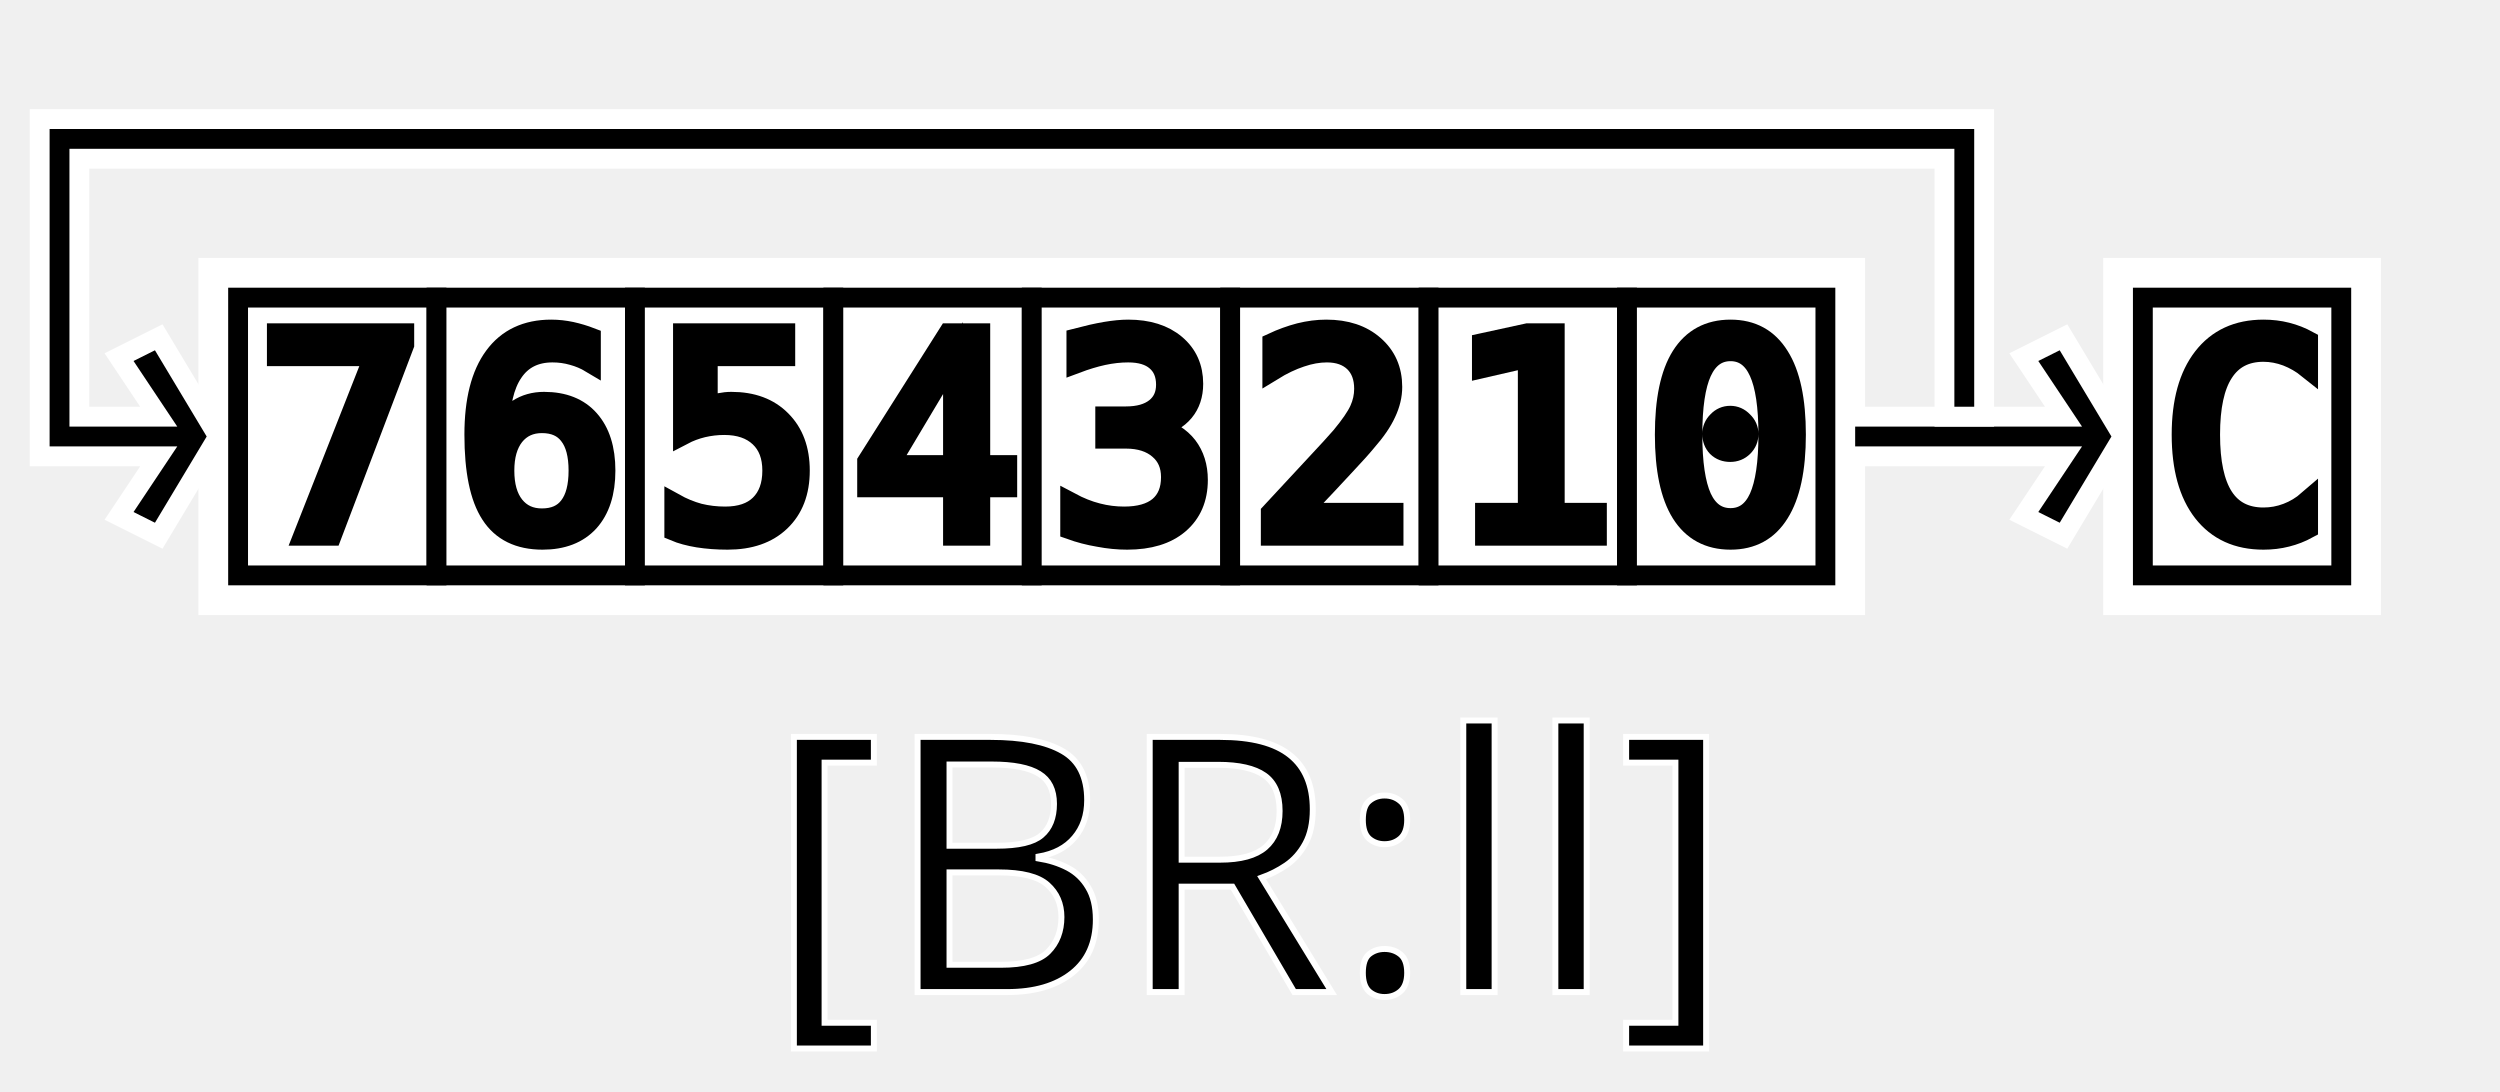
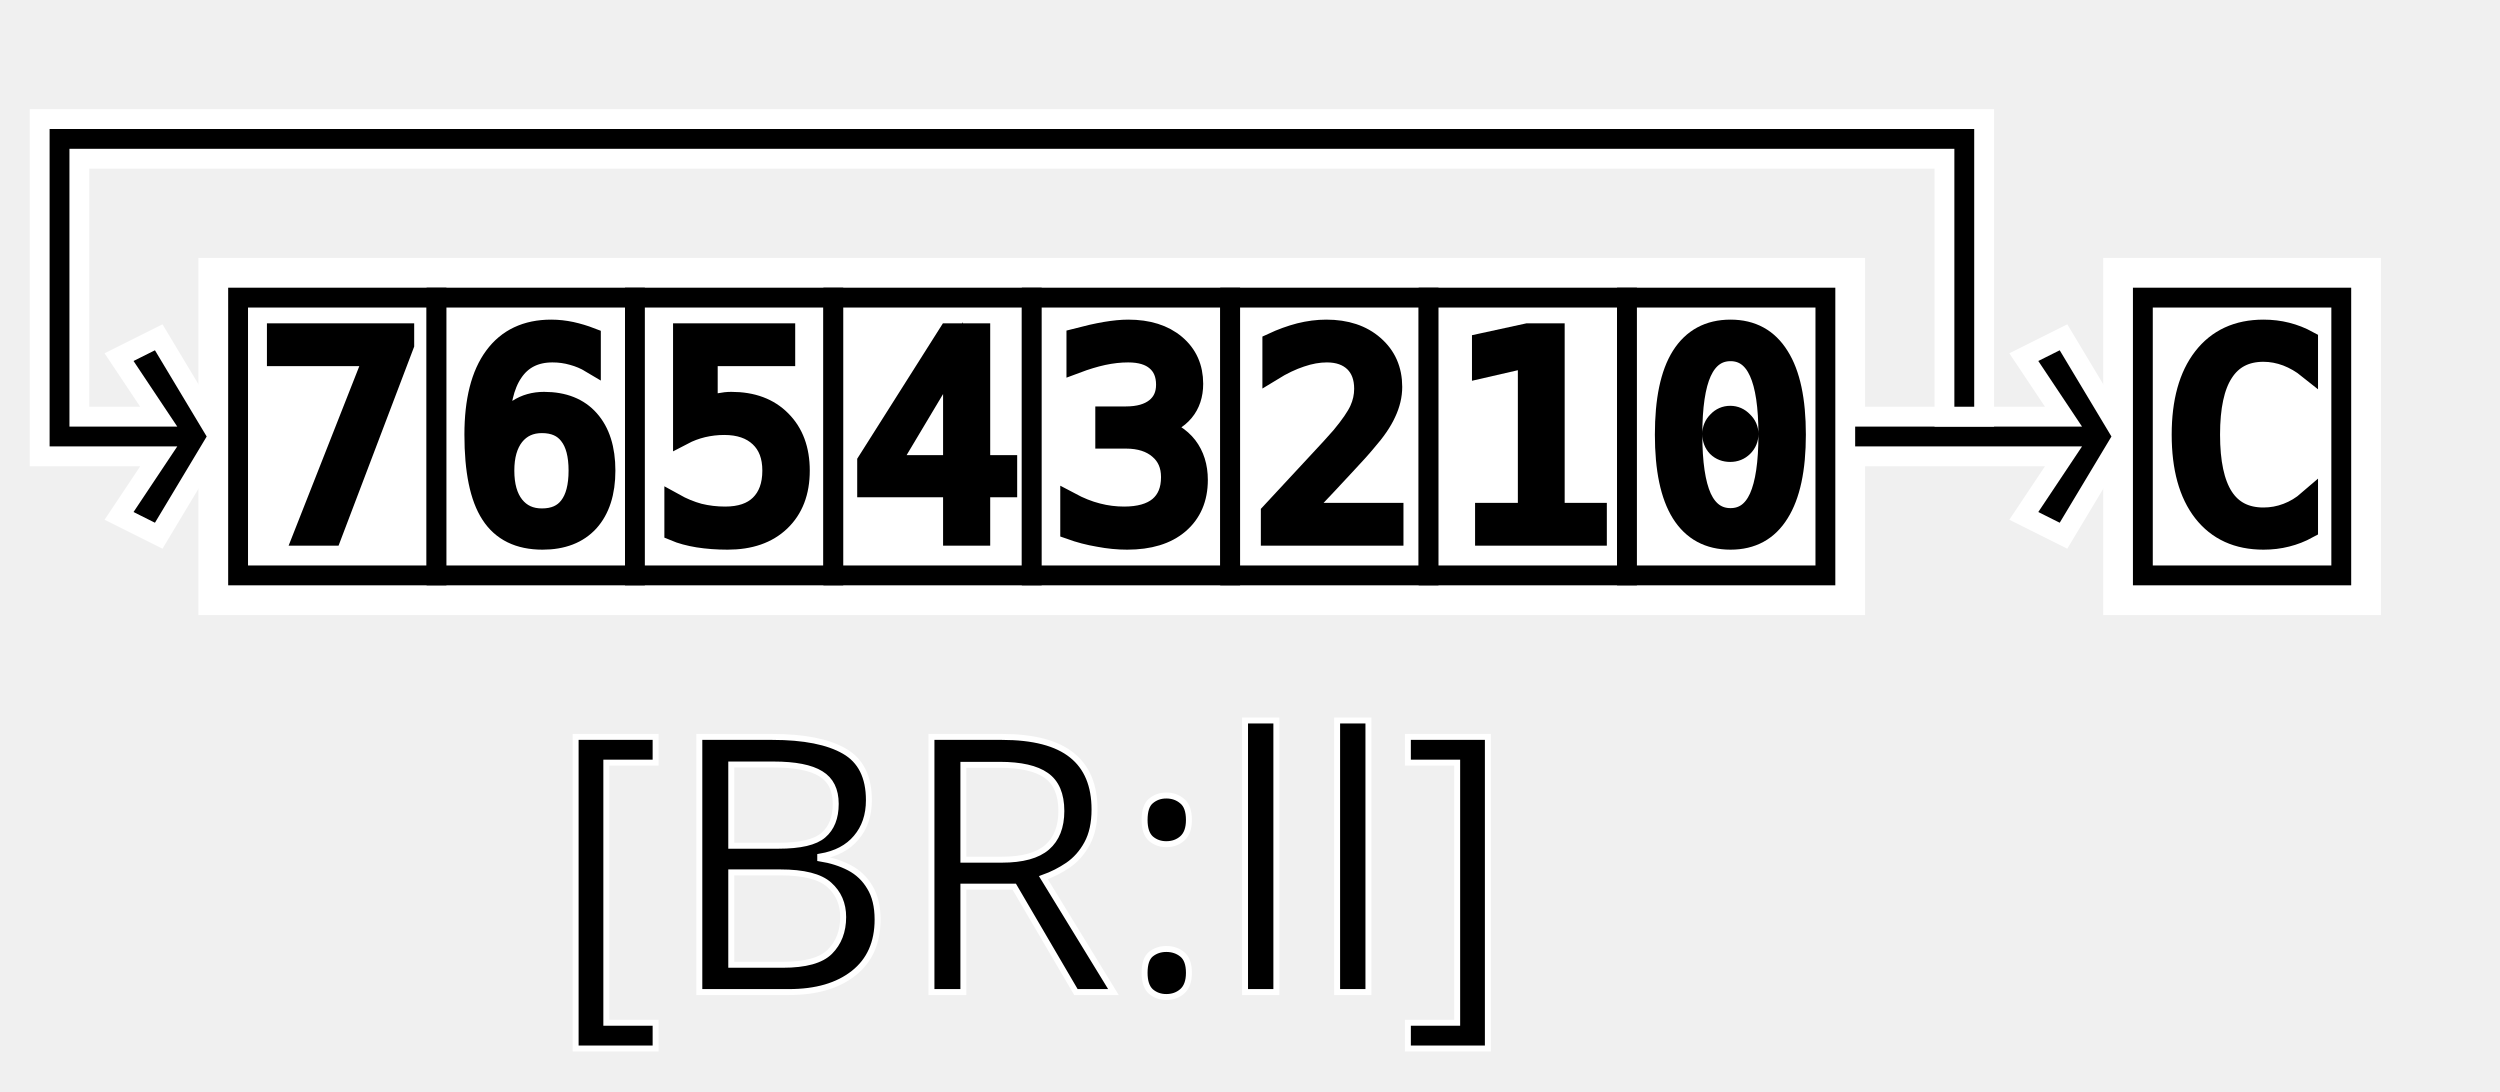
<svg xmlns="http://www.w3.org/2000/svg" width="126" height="55">
  <svg width="126" height="44">
    <g fill="white" stroke-width="0">
      <rect x="10" y="13" width="84" height="18" />
      <rect x="106" y="13" width="14" height="18" />
    </g>
    <g stroke="white" fill="black" stroke-width="1">
      <path d="M 93 21l 11 0l -2 -3l 2 -1l 3 5l -3 5l -2 -1l 2 -3l -11 0l 0 -2.5" />
      <path d="M 98 21l 0 -13l -94 0l 0 13l 4 0l -2 -3l 2 -1l 3 5l -3 5l -2 -1l 2 -3l -6 0l -0 -17l 98 0l 0 15l -2.5 0" />
    </g>
    <g stroke="black" fill="white" stroke-width="1">
      <rect x="12" y="15" width="10" height="14" />
      <rect x="22" y="15" width="10" height="14" />
      <rect x="32" y="15" width="10" height="14" />
      <rect x="42" y="15" width="10" height="14" />
      <rect x="52" y="15" width="10" height="14" />
      <rect x="62" y="15" width="10" height="14" />
      <rect x="72" y="15" width="10" height="14" />
      <rect x="82" y="15" width="10" height="14" />
      <rect x="108" y="15" width="10" height="14" />
    </g>
    <g stroke="black" fill="black" font-size="14" font-family="Consolas" alignment-baseline="text-top">
      <text x="13" y="27">7</text>
      <text x="23" y="27">6</text>
      <text x="33" y="27">5</text>
      <text x="43" y="27">4</text>
      <text x="53" y="27">3</text>
      <text x="63" y="27">2</text>
      <text x="73" y="27">1</text>
      <text x="83" y="27">0</text>
      <text x="109" y="27">C</text>
    </g>
  </svg>
-   <text x="50%" y="50" stroke="white" fill="black" stroke-width="0.3" font-size="18" font-family="sans-serif" text-anchor="middle" alignment-baseline="text-top">[BR:ll]</text>
+   <text x="52" y="50" stroke="white" fill="black" stroke-width="0.3" font-size="18" font-family="sans-serif" text-anchor="middle" alignment-baseline="text-top">[BR:ll]</text>
</svg>
